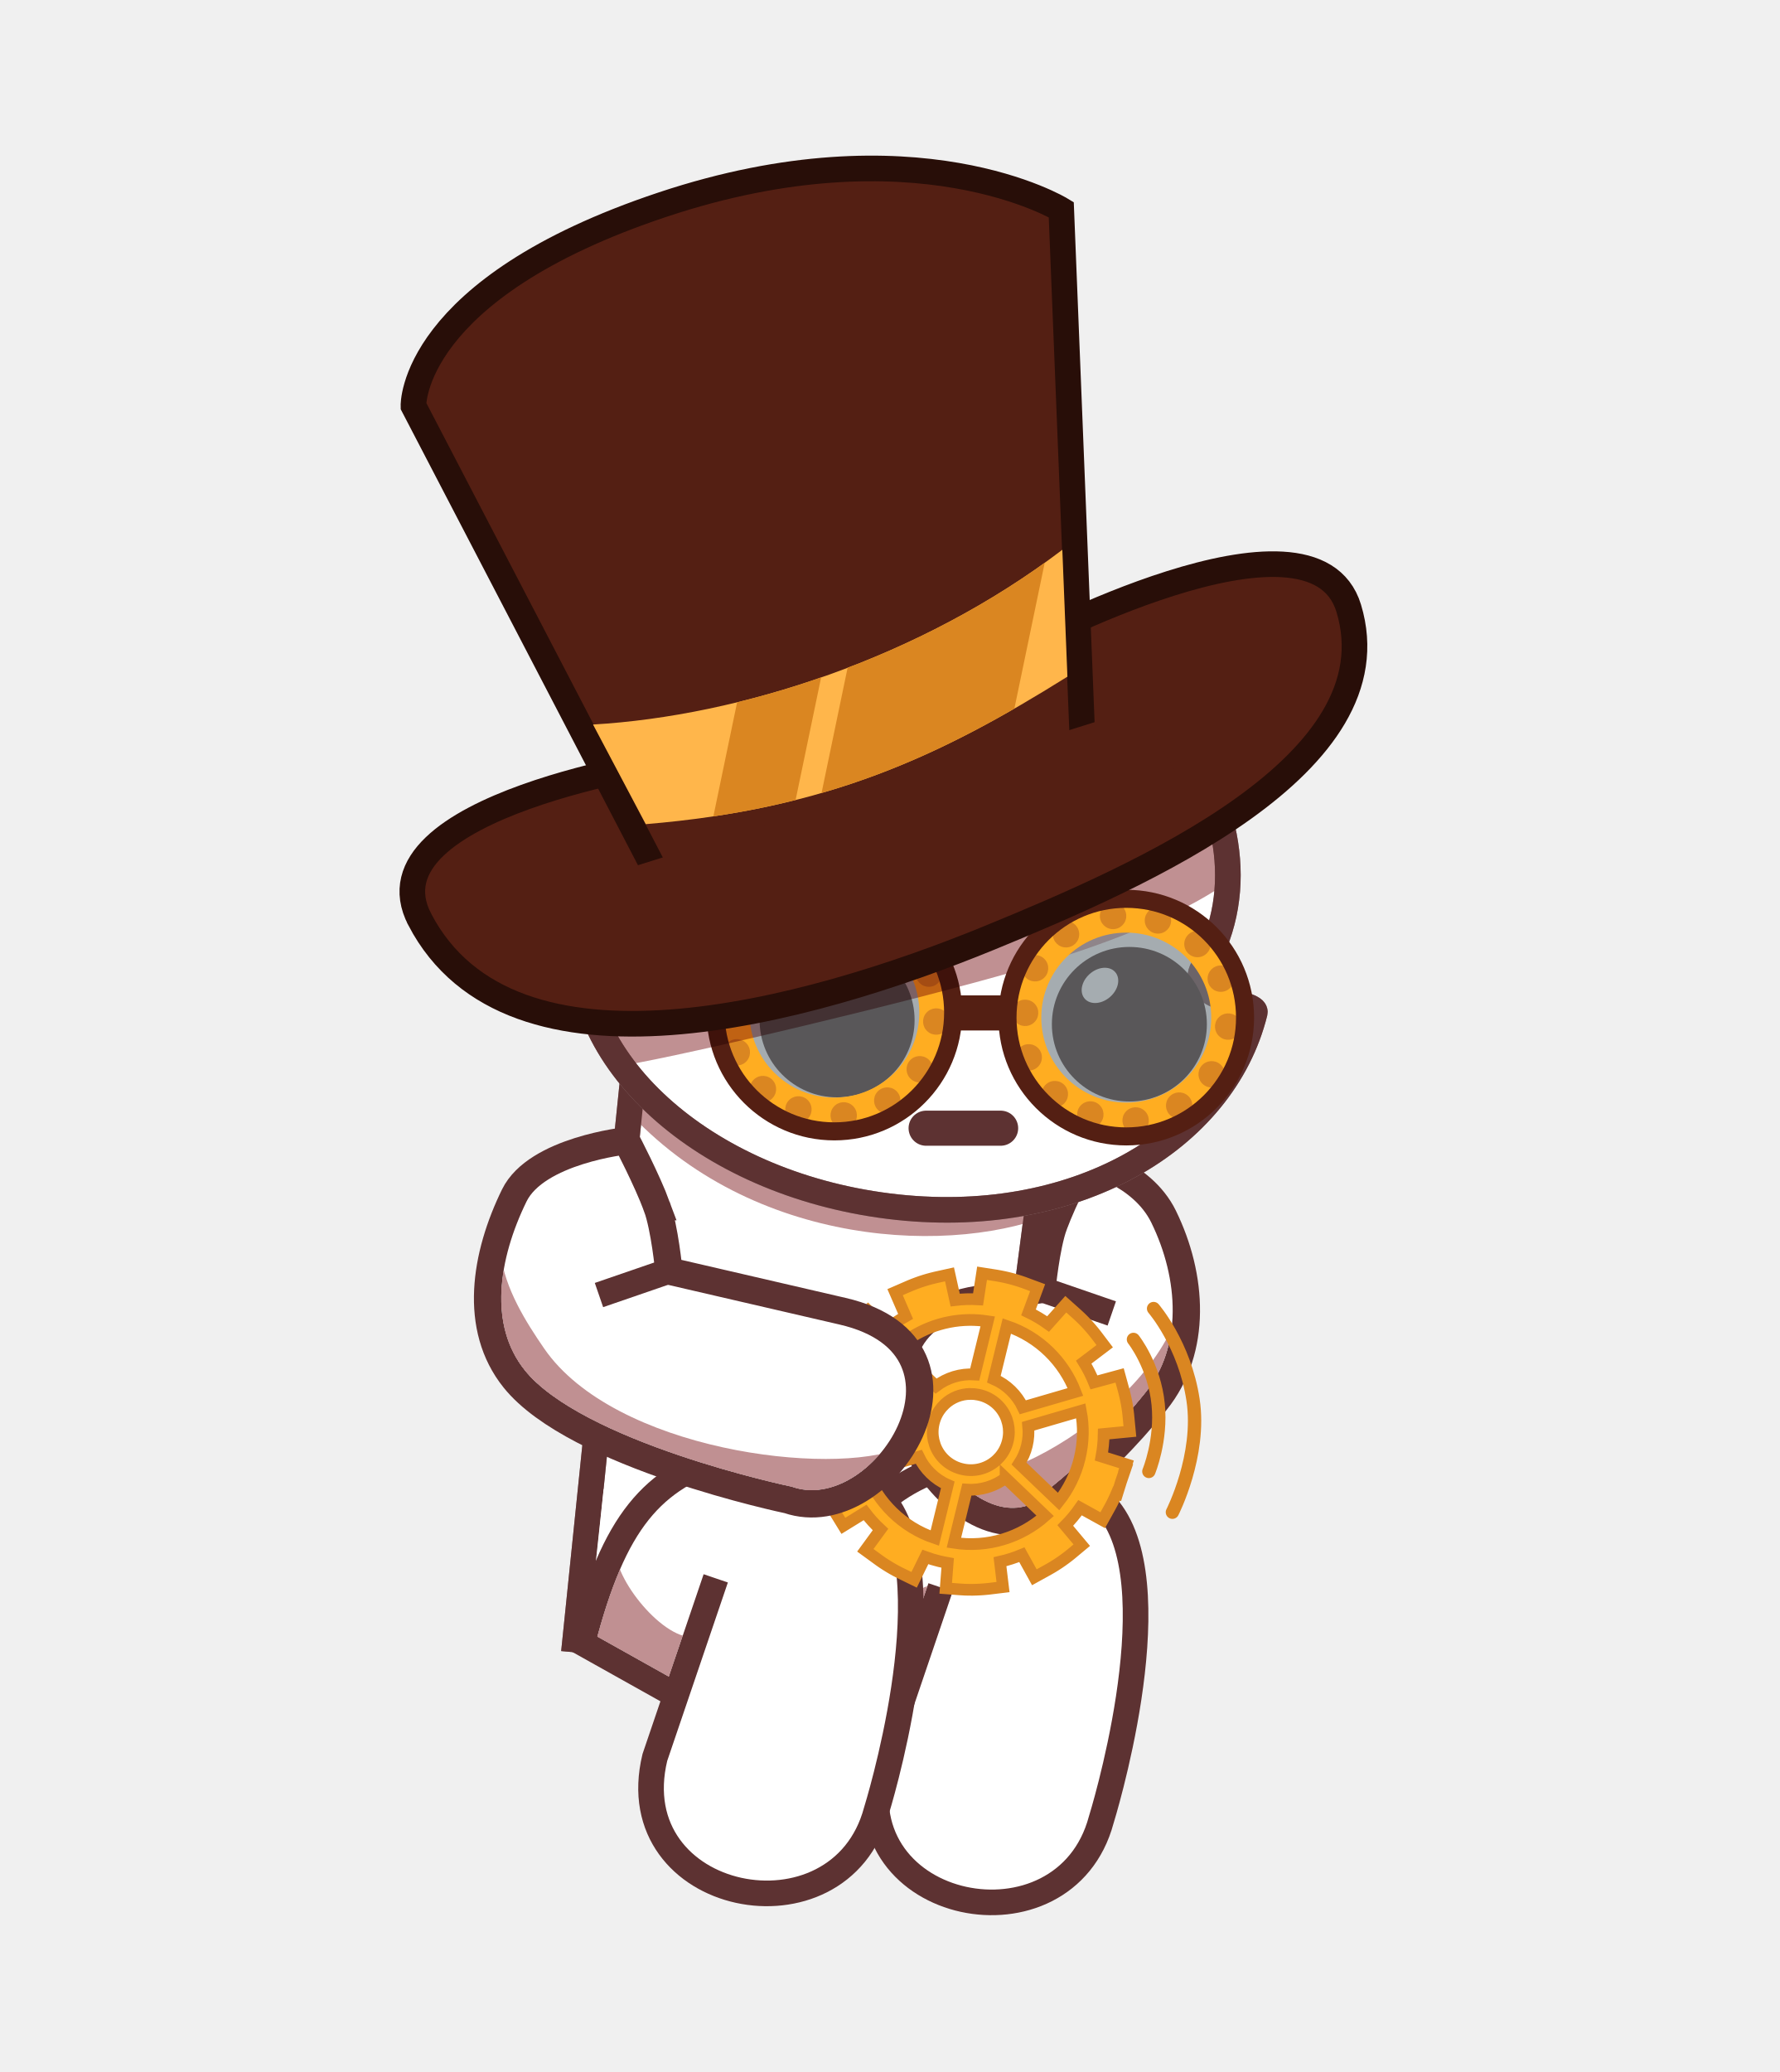
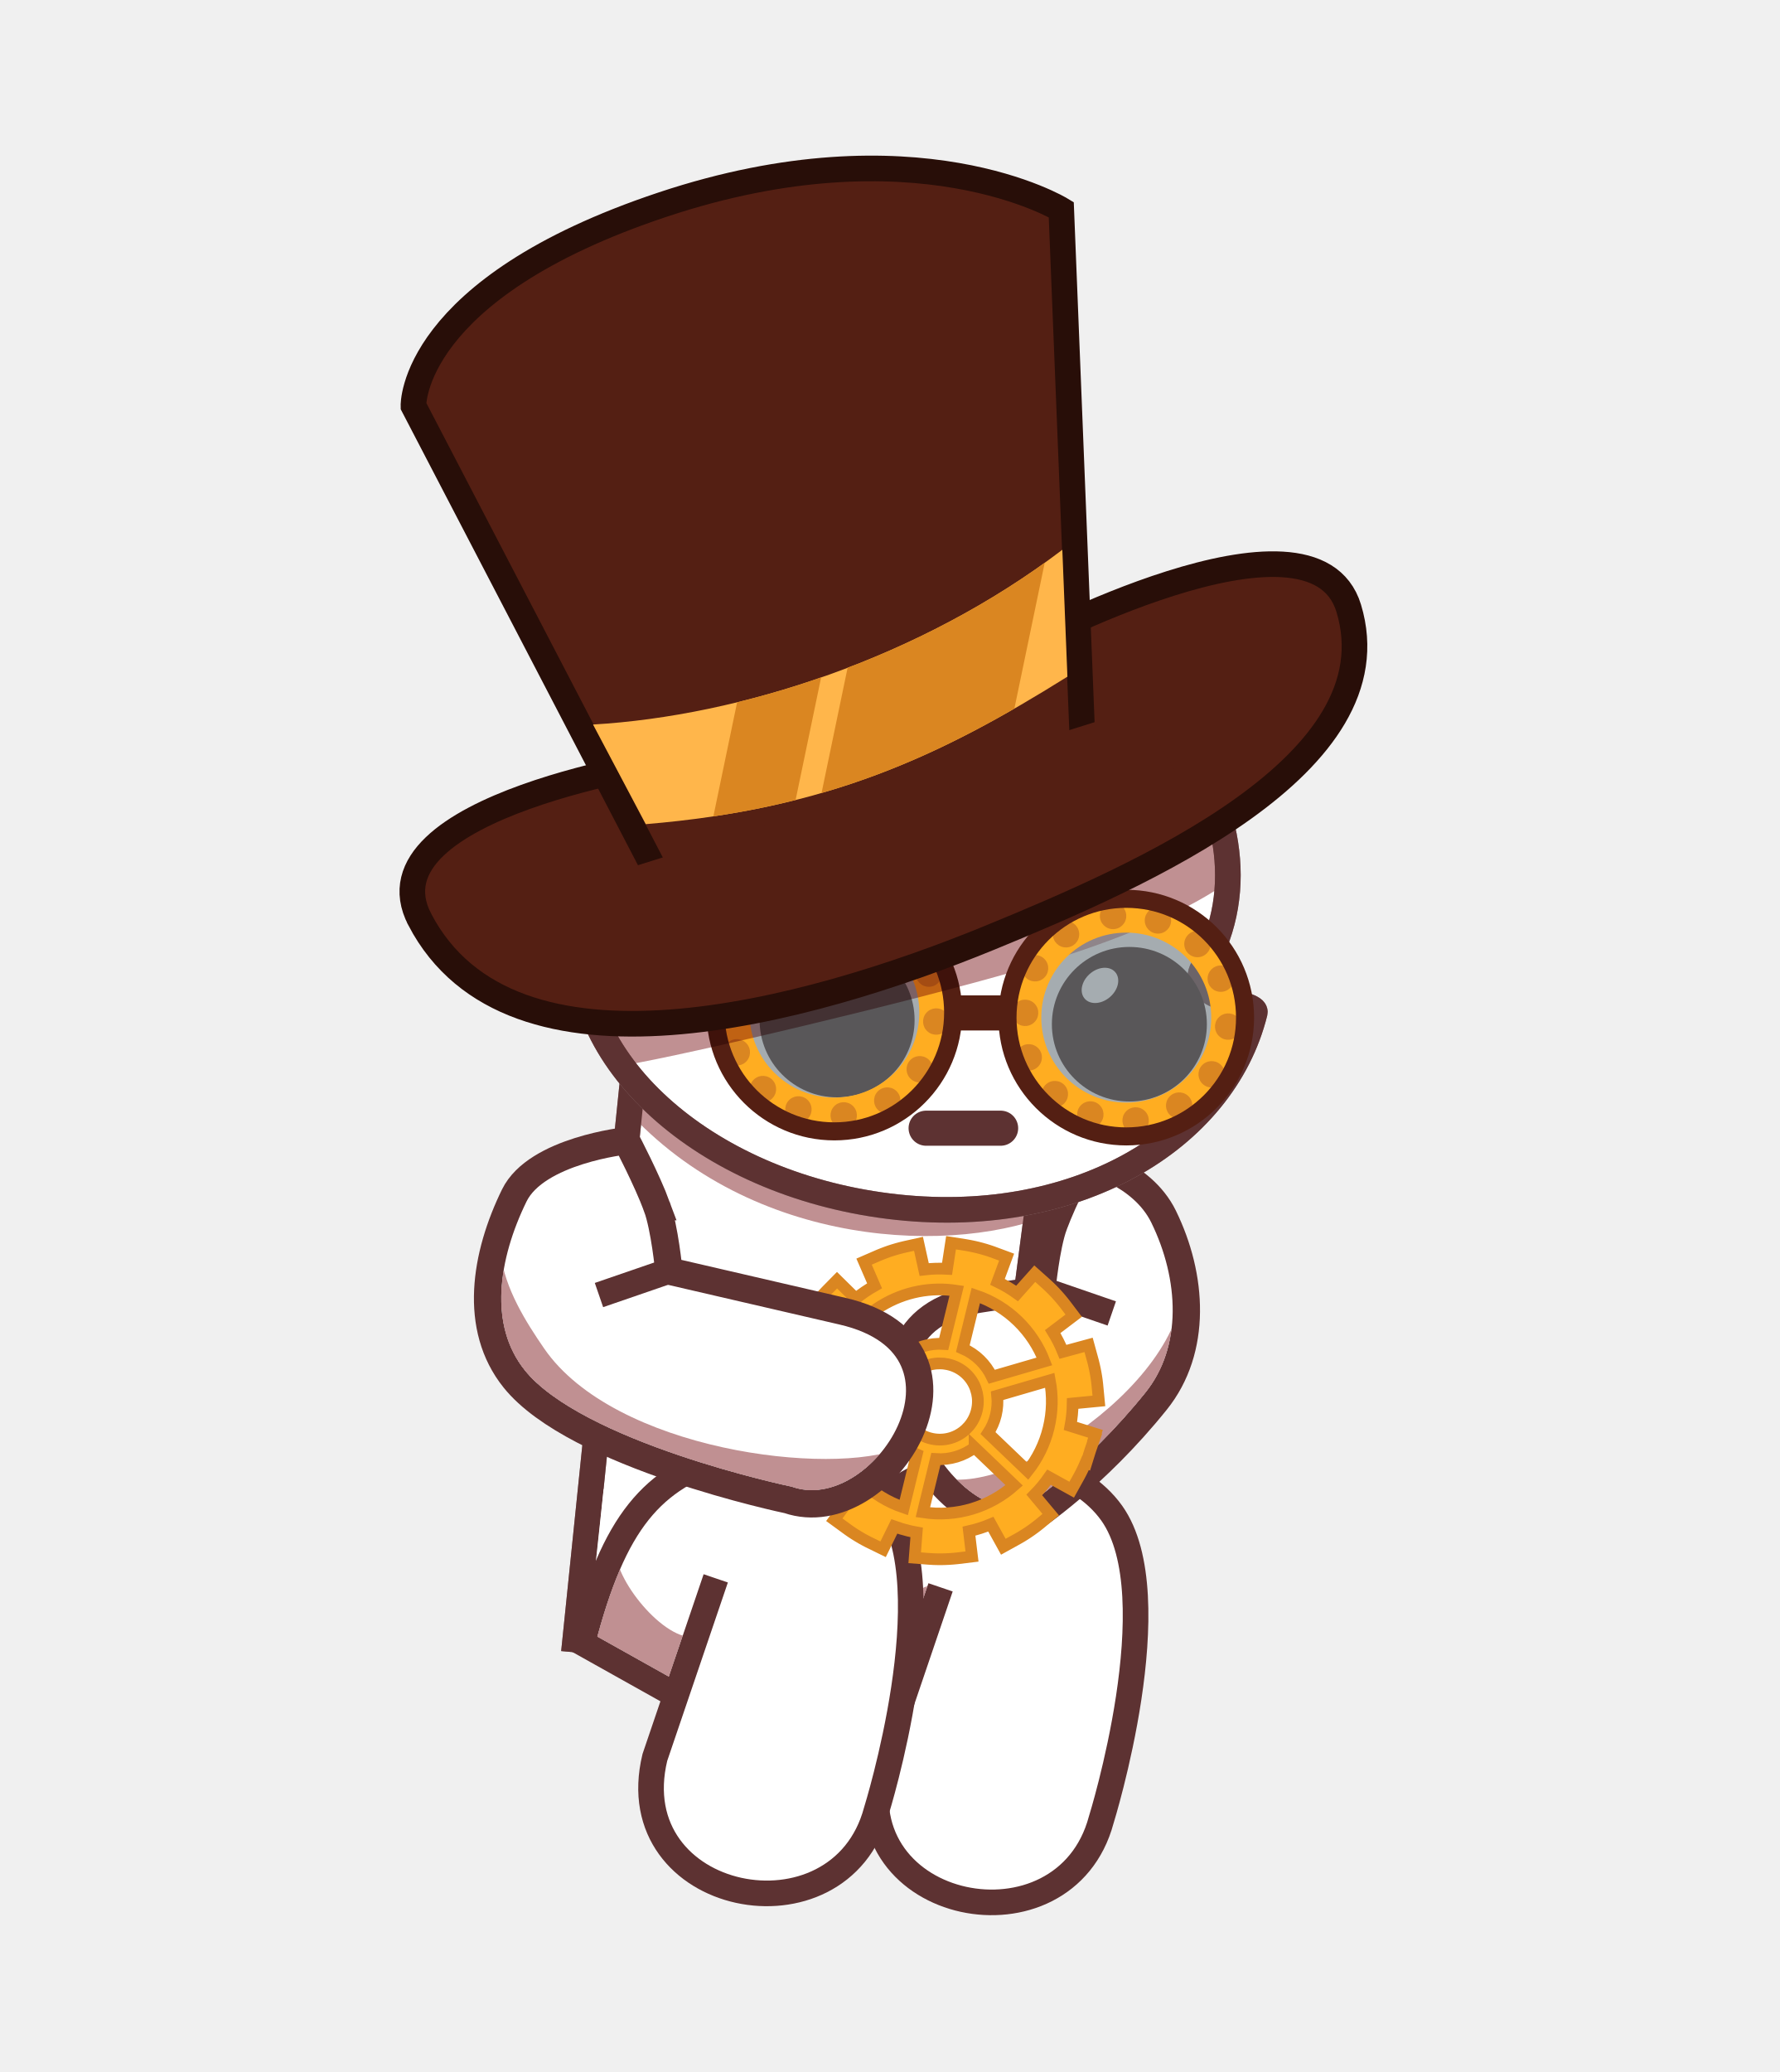
<svg xmlns="http://www.w3.org/2000/svg" width="168.234mm" height="195.837mm" viewBox="0 0 168.234 195.837" version="1.1" id="svg1">
  <defs id="defs1">
    </defs>
  <g id="layer1" transform="translate(-37.02184,-58.68518)">
    <ellipse style="font-variation-settings:'wght' 700;fill:#94797a;fill-opacity:1;stroke:none;stroke-width:1.346;stroke-linecap:round;stroke-linejoin:round;stroke-dasharray:none;stroke-dashoffset:0;stroke-opacity:1;paint-order:fill markers stroke" id="path58" cx="305.292" cy="211.141" rx="33.865" ry="11.294" />
    <path id="rect4-5" style="font-variation-settings:'wght' 700;fill:#ffffff;stroke:#9c8080;stroke-width:2.421;stroke-linecap:square;stroke-dasharray:none;paint-order:fill markers stroke" d="m 98.176,147.743 39.04,9.038 -7.908,60.38 -37.91,-3.515 z" />
    <path id="rect56" style="font-variation-settings:'wght' 700;fill:#c09092;stroke-width:1.706;stroke-linecap:round;stroke-linejoin:round;paint-order:fill markers stroke" d="m 97.24,150.437 h 44.262 l -4.338,22.728 c -9.808,4.343 -29.126,3.475 -40.949,-9.621 z" />
    <path id="rect4" style="font-variation-settings:'wght' 700;fill:none;stroke:#5d3232;stroke-width:2.421;stroke-linecap:square;stroke-dasharray:none;stroke-opacity:1;paint-order:fill markers stroke" d="m 98.176,147.743 39.04,9.038 -7.908,60.38 -37.91,-3.515 z" />
    <path id="rect5-7" style="font-variation-settings:'wght' 700;fill:#ffffff;stroke:#5d3232;stroke-width:2.421;stroke-linecap:square;stroke-dasharray:none;stroke-opacity:1;paint-order:fill markers stroke" d="m 127.081,197.032 c 5.004,-1.579 11.995,0.394 15.034,4.672 5.599,7.883 -0.996,28.991 -0.996,28.991 -3.457,12.902 -24.284,8.801 -20.941,-5.053 l 5.755,-16.928 -3.759,11.057 -8.846,-4.951 c 3.002,-11.594 6.606,-15.532 13.753,-17.788 z" />
    <path id="rect7" style="font-variation-settings:'wght' 700;fill:#ffffff;stroke:#5d3232;stroke-width:2.19;stroke-linecap:square;stroke-opacity:1;paint-order:fill markers stroke" d="m 260.513,283.081 1.044,-9.443 10.403,-3.011 4.853,3.923 c 8.767,7.926 16.348,19.398 20.652,30.472 7.364,18.948 -6.941,21.713 -16.086,6.763 -5.38,-8.794 -12.781,-21.002 -20.866,-28.704 z" />
    <path id="rect8" style="font-variation-settings:'wght' 700;fill:#ffffff;stroke-width:2.421;stroke-linecap:square;paint-order:fill markers stroke" d="m 94.086,199.435 15.299,-6.653 0.944,8.919 -7.161,6.438 -10.174,1.403 z" />
    <path id="rect6-4" style="font-variation-settings:'wght' 700;fill:#ffffff;stroke:#5d3232;stroke-width:2.583;stroke-linecap:square;stroke-opacity:1;paint-order:fill markers stroke" d="m 136.64,174.473 c -0.734,1.99 -1.129,6.079 -1.129,6.079 l -6.033,0.94 c -14.989,2.336 -4.002,23.826 5.14,20.695 0,0 5.861,-3.823 11.686,-11.064 3.929,-4.883 3.468,-11.823 0.71,-17.451 -2.091,-4.267 -7.5,-5.429 -7.5,-5.429 0,0 -1.945,3.712 -2.874,6.229 z" />
    <path id="rect56-1" style="font-variation-settings:'wght' 700;mix-blend-mode:darken;fill:#c09092;stroke-width:1.706;stroke-linecap:round;stroke-linejoin:round;paint-order:fill markers stroke" d="m 146.447,190.943 -13.791,11.922 -7.774,-5.035 c 5.422,3.708 24.211,-7.865 24.018,-18.388 z" />
    <path style="font-variation-settings:'wght' 700;fill:#ffffff;fill-opacity:1;stroke:#5d3232;stroke-width:2.421;stroke-linecap:square;stroke-dasharray:none;stroke-opacity:1;paint-order:fill markers stroke" d="m 135.511,180.552 5.462,1.881" id="path6-2" />
    <path id="path1" style="font-variation-settings:'wght' 700;fill:#ffffff;fill-opacity:1;stroke:#9c8080;stroke-width:2.421;stroke-linecap:square;stroke-dasharray:none;stroke-opacity:1;paint-order:fill markers stroke" d="m 155.638,154.381 c -2.977,12.042 -17.035,20.505 -34.609,18.306 -17.574,-2.199 -30.46,-13.947 -29.032,-26.269 2.657,-22.922 18.175,-32.897 35.838,-31.6 14.597,1.072 31.512,20.368 22.943,35.278 -1.768,3.077 5.115,3.254 4.86,4.285 z" />
    <path id="rect57" style="font-variation-settings:'wght' 700;mix-blend-mode:darken;fill:#c09092;stroke-width:1.706;stroke-linecap:round;stroke-linejoin:round;paint-order:fill markers stroke" d="m 124.955,208.655 c 2.115,0.698 -0.798,8.031 -2.781,11.115 l -2.036,-2.688 c 0,-0.104 2.86,-9.074 4.817,-8.427 z" />
    <path id="rect5-7-9" style="font-variation-settings:'wght' 700;fill:#ffffff;stroke:#5d3232;stroke-width:2.421;stroke-linecap:square;stroke-dasharray:none;stroke-opacity:1;paint-order:fill markers stroke" d="m 105.829,196.182 c 5.004,-1.579 11.995,0.394 15.034,4.672 5.599,7.883 -0.996,28.991 -0.996,28.991 -3.457,12.902 -24.284,8.801 -20.941,-5.053 l 5.755,-16.928 -3.759,11.057 -8.846,-4.951 c 3.002,-11.594 6.606,-15.532 13.753,-17.788 z" />
    <path id="rect57-7" style="font-variation-settings:'wght' 700;mix-blend-mode:darken;fill:#c09092;stroke-width:1.706;stroke-linecap:round;stroke-linejoin:round;paint-order:fill markers stroke" d="m 102.801,213.392 c 2.193,-0.389 0.104,2.444 -1.88,5.529 l -8.085,-4.525 2.399,-9.393 c -0.319,2.798 4.614,8.913 7.565,8.39 z" />
-     <path id="path42" style="color:#000000;fill:#ffad21;stroke:#da8621;stroke-width:1.106;stroke-linecap:square;stroke-opacity:1;-inkscape-stroke:none;paint-order:fill markers stroke" d="m 129.856,179.028 -0.378,2.465 c -0.729,-0.04 -1.452,-0.017 -2.162,0.068 l -0.537,-2.428 -1.266,0.279 -0.093,0.022 -0.349,0.086 -0.349,0.095 -0.342,0.102 -0.343,0.11 -0.339,0.121 -0.335,0.127 -0.333,0.134 -0.209,0.091 -1.187,0.516 0.992,2.285 c -0.625,0.353 -1.221,0.757 -1.779,1.211 l -1.768,-1.742 -0.909,0.923 -0.146,0.15 -0.249,0.266 -0.241,0.271 -0.236,0.277 -0.23,0.286 -0.224,0.29 -0.215,0.295 -0.211,0.304 -0.042,0.064 -0.711,1.083 2.043,1.339 c -0.337,0.631 -0.62,1.299 -0.849,1.998 l -2.408,-0.494 -0.261,1.269 -0.062,0.298 -0.067,0.371 -0.057,0.37 -0.046,0.369 -0.038,0.372 -0.03,0.37 -0.018,0.369 -0.008,0.275 -0.035,1.295 2.442,0.066 c 0.059,0.726 0.178,1.441 0.359,2.137 l -2.267,0.858 0.458,1.211 0.071,0.191 0.135,0.333 0.142,0.329 0.153,0.325 0.158,0.322 0.165,0.317 0.174,0.314 0.181,0.309 0.066,0.106 0.679,1.104 2.05,-1.265 c 0.437,0.577 0.925,1.116 1.459,1.612 l -1.432,1.962 1.047,0.763 0.281,0.205 0.302,0.21 0.309,0.201 0.315,0.196 0.32,0.189 0.327,0.18 0.331,0.174 0.218,0.105 1.162,0.569 1.059,-2.16 c 0.427,0.155 0.865,0.29 1.316,0.4 0.266,0.065 0.531,0.117 0.796,0.165 l -0.185,2.396 1.292,0.1 0.147,0.01 0.368,0.021 0.368,0.009 0.367,0.002 0.366,-0.01 0.365,-0.017 0.366,-0.026 0.361,-0.034 0.133,-0.015 1.285,-0.157 -0.289,-2.394 c 0.711,-0.161 1.404,-0.383 2.071,-0.662 l 1.179,2.132 1.134,-0.627 0.267,-0.149 0.311,-0.18 0.305,-0.189 0.3,-0.195 0.296,-0.203 0.292,-0.211 0.287,-0.217 0.282,-0.224 0.013,-0.011 0.994,-0.829 -1.556,-1.86 c 0.51,-0.515 0.977,-1.077 1.395,-1.68 l 2.141,1.183 0.628,-1.132 0.084,-0.154 0.175,-0.331 0.165,-0.339 0.158,-0.343 0.098,-0.229 0.068,0.022 0.376,-1.204 0.006,-0.017 0.006,-0.014 0.409,-1.195 -0.031,-0.01 0.106,-0.336 -2.365,-0.742 c 0.133,-0.712 0.2,-1.423 0.21,-2.126 l 2.478,-0.239 -0.124,-1.288 -0.029,-0.305 -0.043,-0.362 -0.053,-0.358 -0.061,-0.356 -0.07,-0.355 -0.078,-0.353 -0.085,-0.351 -0.088,-0.322 -0.342,-1.248 -2.421,0.658 c -0.269,-0.665 -0.594,-1.306 -0.971,-1.915 l 1.984,-1.503 -0.782,-1.033 -0.056,-0.072 -0.225,-0.283 -0.23,-0.275 -0.239,-0.271 -0.245,-0.267 -0.251,-0.259 -0.259,-0.255 -0.265,-0.247 -0.161,-0.146 -0.967,-0.862 -1.67,1.872 c -0.58,-0.416 -1.198,-0.786 -1.853,-1.102 l 0.861,-2.333 -1.214,-0.449 -0.066,-0.026 -0.366,-0.125 -0.367,-0.115 -0.368,-0.105 -0.369,-0.096 -0.37,-0.085 -0.371,-0.076 -0.371,-0.067 -0.11,-0.018 z m -1.204,4.414 c 0.574,-0.007 1.156,0.037 1.739,0.127 l -1.228,5.024 c -1.337,-0.091 -2.632,0.32 -3.661,1.098 l -3.552,-3.399 -0.19,-0.182 c 1.874,-1.662 4.313,-2.638 6.891,-2.668 z m 3.547,0.569 c 3.071,1.038 5.389,3.376 6.485,6.235 l -0.25,0.073 -4.72,1.376 c -0.555,-1.164 -1.515,-2.125 -2.743,-2.661 z m -11.716,3.452 0.18,0.172 3.568,3.412 c -0.332,0.505 -0.586,1.073 -0.738,1.692 -0.151,0.62 -0.188,1.241 -0.126,1.843 l -4.738,1.382 -0.24,0.07 c -0.278,-1.45 -0.258,-2.983 0.116,-4.514 0.374,-1.531 1.063,-2.899 1.978,-4.057 z m 8.259,2.969 c 0.264,-0.002 0.532,0.025 0.8,0.083 l 0.211,0.051 0.009,0.002 c 1.162,0.324 2.033,1.175 2.416,2.23 l 0.13,0.446 c 0.117,0.524 0.118,1.084 -0.019,1.645 -0.139,0.57 -0.405,1.074 -0.759,1.49 l -0.265,0.277 c -0.825,0.781 -2.002,1.153 -3.196,0.907 l -0.255,-0.062 c -1.154,-0.324 -2.021,-1.171 -2.406,-2.219 l -0.134,-0.459 c -0.116,-0.524 -0.117,-1.083 0.019,-1.643 0.137,-0.562 0.398,-1.059 0.744,-1.471 l 0.31,-0.324 c 0.643,-0.594 1.492,-0.943 2.394,-0.952 z m 10.452,1.603 c 0.278,1.45 0.258,2.981 -0.116,4.512 -0.374,1.532 -1.064,2.901 -1.98,4.06 l -0.18,-0.173 -3.565,-3.411 c 0.333,-0.506 0.587,-1.074 0.738,-1.694 0.151,-0.619 0.188,-1.241 0.126,-1.843 l 4.737,-1.381 z m -15.322,4.338 c 0.555,1.163 1.514,2.124 2.741,2.66 l -1.228,5.026 c -3.07,-1.038 -5.389,-3.376 -6.485,-6.236 l 0.25,-0.073 z m 8.209,2.006 3.553,3.399 0.189,0.181 c -2.291,2.033 -5.427,3.038 -8.63,2.543 l 1.227,-5.026 c 1.337,0.091 2.632,-0.319 3.661,-1.095 z" />
+     <path id="path42" style="color:#000000;fill:#ffad21;stroke:#da8621;stroke-width:1.106;stroke-linecap:square;stroke-opacity:1;-inkscape-stroke:none;paint-order:fill markers stroke" d="m 126.924,176.142 -0.378,2.465 c -0.729,-0.04 -1.452,-0.017 -2.162,0.068 l -0.537,-2.428 -1.266,0.279 -0.093,0.022 -0.349,0.086 -0.349,0.095 -0.342,0.102 -0.343,0.11 -0.339,0.121 -0.335,0.127 -0.333,0.134 -0.209,0.091 -1.187,0.516 0.992,2.285 c -0.625,0.353 -1.221,0.757 -1.779,1.211 l -1.768,-1.742 -0.909,0.923 -0.146,0.15 -0.249,0.266 -0.241,0.271 -0.236,0.277 -0.23,0.286 -0.224,0.29 -0.215,0.295 -0.211,0.304 -0.042,0.064 -0.711,1.083 2.043,1.339 c -0.337,0.631 -0.62,1.299 -0.849,1.998 l -2.408,-0.494 -0.261,1.269 -0.062,0.298 -0.067,0.371 -0.057,0.37 -0.046,0.369 -0.038,0.372 -0.03,0.37 -0.018,0.369 -0.008,0.275 -0.035,1.295 2.442,0.066 c 0.059,0.726 0.178,1.441 0.359,2.137 l -2.267,0.858 0.458,1.211 0.071,0.191 0.135,0.333 0.142,0.329 0.153,0.325 0.158,0.322 0.165,0.317 0.174,0.314 0.181,0.309 0.066,0.106 0.679,1.104 2.05,-1.265 c 0.437,0.577 0.925,1.116 1.459,1.612 l -1.432,1.962 1.047,0.763 0.281,0.205 0.302,0.21 0.309,0.201 0.315,0.196 0.32,0.189 0.327,0.18 0.331,0.174 0.218,0.105 1.162,0.569 1.059,-2.16 c 0.427,0.155 0.865,0.29 1.316,0.4 0.266,0.065 0.531,0.117 0.796,0.165 l -0.185,2.396 1.292,0.1 0.147,0.01 0.368,0.021 0.368,0.009 0.367,0.002 0.366,-0.01 0.365,-0.017 0.366,-0.026 0.361,-0.034 0.133,-0.015 1.285,-0.157 -0.289,-2.394 c 0.711,-0.161 1.404,-0.383 2.071,-0.662 l 1.179,2.132 1.134,-0.627 0.267,-0.149 0.311,-0.18 0.305,-0.189 0.3,-0.195 0.296,-0.203 0.292,-0.211 0.287,-0.217 0.282,-0.224 0.013,-0.011 0.994,-0.829 -1.556,-1.86 c 0.51,-0.515 0.977,-1.077 1.395,-1.68 l 2.141,1.183 0.628,-1.132 0.084,-0.154 0.175,-0.331 0.165,-0.339 0.158,-0.343 0.098,-0.229 0.068,0.022 0.376,-1.204 0.006,-0.017 0.006,-0.014 0.409,-1.195 -0.031,-0.01 0.106,-0.336 -2.365,-0.742 c 0.133,-0.712 0.2,-1.423 0.21,-2.126 l 2.478,-0.239 -0.124,-1.288 -0.029,-0.305 -0.043,-0.362 -0.053,-0.358 -0.061,-0.356 -0.07,-0.355 -0.078,-0.353 -0.085,-0.351 -0.088,-0.322 -0.342,-1.248 -2.421,0.658 c -0.269,-0.665 -0.594,-1.306 -0.971,-1.915 l 1.984,-1.503 -0.782,-1.033 -0.056,-0.072 -0.225,-0.283 -0.23,-0.275 -0.239,-0.271 -0.245,-0.267 -0.251,-0.259 -0.259,-0.255 -0.265,-0.247 -0.161,-0.146 -0.967,-0.862 -1.67,1.872 c -0.58,-0.416 -1.198,-0.786 -1.853,-1.102 l 0.861,-2.333 -1.214,-0.449 -0.066,-0.026 -0.366,-0.125 -0.367,-0.115 -0.368,-0.105 -0.369,-0.096 -0.37,-0.085 -0.371,-0.076 -0.371,-0.067 -0.11,-0.018 z m -1.204,4.414 c 0.574,-0.007 1.156,0.037 1.739,0.127 l -1.228,5.024 c -1.337,-0.091 -2.632,0.32 -3.661,1.098 l -3.552,-3.399 -0.19,-0.182 c 1.874,-1.662 4.313,-2.638 6.891,-2.668 z m 3.547,0.569 c 3.071,1.038 5.389,3.376 6.485,6.235 l -0.25,0.073 -4.72,1.376 c -0.555,-1.164 -1.515,-2.125 -2.743,-2.661 z m -11.716,3.452 0.18,0.172 3.568,3.412 c -0.332,0.505 -0.586,1.073 -0.738,1.692 -0.151,0.62 -0.188,1.241 -0.126,1.843 l -4.738,1.382 -0.24,0.07 c -0.278,-1.45 -0.258,-2.983 0.116,-4.514 0.374,-1.531 1.063,-2.899 1.978,-4.057 z m 8.259,2.969 c 0.264,-0.002 0.532,0.025 0.8,0.083 l 0.211,0.051 0.009,0.002 c 1.162,0.324 2.033,1.175 2.416,2.23 l 0.13,0.446 c 0.117,0.524 0.118,1.084 -0.019,1.645 -0.139,0.57 -0.405,1.074 -0.759,1.49 l -0.265,0.277 c -0.825,0.781 -2.002,1.153 -3.196,0.907 l -0.255,-0.062 c -1.154,-0.324 -2.021,-1.171 -2.406,-2.219 l -0.134,-0.459 c -0.116,-0.524 -0.117,-1.083 0.019,-1.643 0.137,-0.562 0.398,-1.059 0.744,-1.471 l 0.31,-0.324 c 0.643,-0.594 1.492,-0.943 2.394,-0.952 z m 10.452,1.603 c 0.278,1.45 0.258,2.981 -0.116,4.512 -0.374,1.532 -1.064,2.901 -1.98,4.06 l -0.18,-0.173 -3.565,-3.411 c 0.333,-0.506 0.587,-1.074 0.738,-1.694 0.151,-0.619 0.188,-1.241 0.126,-1.843 l 4.737,-1.381 z m -15.322,4.338 c 0.555,1.163 1.514,2.124 2.741,2.66 l -1.228,5.026 c -3.07,-1.038 -5.389,-3.376 -6.485,-6.236 l 0.25,-0.073 z m 8.209,2.006 3.553,3.399 0.189,0.181 c -2.291,2.033 -5.427,3.038 -8.63,2.543 l 1.227,-5.026 c 1.337,0.091 2.632,-0.319 3.661,-1.095 z" />
    <path id="rect6" style="font-variation-settings:'wght' 700;fill:#ffffff;stroke:#5d3232;stroke-width:2.583;stroke-linecap:square;stroke-opacity:1;paint-order:fill markers stroke" d="m 99.12,172.735 c 0.734,1.99 1.129,6.079 1.129,6.079 l 16.419,3.802 c 14.779,3.422 3.987,20.964 -5.154,17.833 0,0 -20.049,-4.178 -25.874,-11.419 -3.929,-4.883 -2.758,-11.734 0,-17.362 2.091,-4.267 10.607,-5.162 10.607,-5.162 0,0 1.945,3.712 2.874,6.229 z" />
    <path style="font-variation-settings:'wght' 700;fill:#ffffff;fill-opacity:1;stroke:#5d3232;stroke-width:2.421;stroke-linecap:square;stroke-dasharray:none;stroke-opacity:1;paint-order:fill markers stroke" d="m 100.249,178.813 -5.462,1.881" id="path6" />
-     <path style="font-variation-settings:'wght' 700;fill:none;fill-opacity:1;stroke:#da8621;stroke-width:1.259;stroke-linecap:round;stroke-linejoin:round;stroke-dasharray:none;stroke-dashoffset:0;stroke-opacity:1;paint-order:fill markers stroke" d="m 144.166,185.281 c 0,0 1.974,2.479 2.337,6.127 0.341,3.423 -0.88,6.351 -0.88,6.351" id="path11" />
-     <path style="font-variation-settings:'wght' 700;fill:none;fill-opacity:1;stroke:#da8621;stroke-width:1.259;stroke-linecap:round;stroke-linejoin:round;stroke-dasharray:none;stroke-dashoffset:0;stroke-opacity:1;paint-order:fill markers stroke" d="m 146.069,182.364 c 0,0 2.942,3.394 3.732,8.641 0.791,5.246 -1.953,10.609 -1.953,10.609" id="path11-0" />
    <path style="font-variation-settings:'wght' 700;fill:#5d3232;fill-opacity:1;stroke:#5d3232;stroke-width:3.317;stroke-linecap:round;stroke-linejoin:round;stroke-dasharray:none;stroke-dashoffset:0;stroke-opacity:1;paint-order:fill markers stroke" d="m 124.567,165.318 h 7.044" id="path14" />
    <path style="font-variation-settings:'wght' 700;fill:#5cced1;fill-opacity:0.63;stroke:#541f13;stroke-width:3.317;stroke-linecap:round;stroke-linejoin:round;stroke-dasharray:none;stroke-dashoffset:0;stroke-opacity:1;paint-order:fill markers stroke" d="m 127.007,154.424 h 5.919" id="path16" />
    <path style="font-variation-settings:'wght' 700;fill:none;fill-opacity:0.63;stroke:#541f13;stroke-width:3.317;stroke-linecap:round;stroke-linejoin:round;stroke-dasharray:none;stroke-dashoffset:0;stroke-opacity:1;paint-order:fill markers stroke" d="m 92.719,142.582 c 0.192,6.364 2.029,11.793 13.331,11.842" id="path16-2" />
    <ellipse style="font-variation-settings:'wght' 700;fill:#541f13;fill-opacity:1;stroke:#541f13;stroke-width:16.188;stroke-linecap:round;stroke-linejoin:round;stroke-dasharray:none;stroke-dashoffset:0;stroke-opacity:1;paint-order:fill markers stroke" id="path17" cx="227.546" cy="100.161" rx="0.718" ry="1.814" />
    <ellipse style="font-variation-settings:'wght' 700;fill:#541f13;fill-opacity:1;stroke:#541f13;stroke-width:16.188;stroke-linecap:round;stroke-linejoin:round;stroke-dasharray:none;stroke-dashoffset:0;stroke-opacity:1;paint-order:fill markers stroke" id="path17-8" cx="266.129" cy="102.772" rx="0.718" ry="1.814" />
    <g id="g19" transform="matrix(1.094644,0,0,1.094644,26.04833,9.820616)">
      <ellipse style="font-variation-settings:'wght' 700;fill:#280e08;fill-opacity:1;stroke:#280e08;stroke-width:2.359;stroke-linecap:round;stroke-linejoin:round;stroke-dasharray:none;stroke-dashoffset:0;stroke-opacity:1;paint-order:fill markers stroke" id="path12" cx="82.313" cy="132.716" rx="5.513" ry="5.492" />
      <ellipse style="font-variation-settings:'wght' 700;fill:#ffffff;fill-opacity:1;stroke:none;stroke-width:4.214;stroke-linecap:round;stroke-linejoin:round;stroke-dasharray:none;stroke-dashoffset:0;stroke-opacity:1;paint-order:fill markers stroke" id="path13" cx="115.595" cy="134.232" rx="1.522" ry="1.579" transform="matrix(1,0,-0.2668685,0.963733,0,0)" />
    </g>
    <g id="g18" transform="matrix(1.105672,0,0,1.105672,24.13283,11.81721)">
      <circle style="font-variation-settings:'wght' 700;fill:#747f85;fill-opacity:0.647;stroke:#ffad21;stroke-width:3.07;stroke-linecap:round;stroke-linejoin:round;stroke-dasharray:none;stroke-dashoffset:0;stroke-opacity:1;paint-order:fill markers stroke" id="path15" cx="82.99" cy="128.946" r="8.8" />
      <circle style="font-variation-settings:'wght' 700;fill:#da8621;fill-opacity:1;stroke:none;stroke-width:10.878;stroke-linecap:round;stroke-linejoin:round;stroke-dasharray:none;stroke-dashoffset:0;stroke-opacity:1;paint-order:fill markers stroke" id="path18" cx="77.839" cy="121.82" r="1.128" />
      <circle style="font-variation-settings:'wght' 700;fill:#da8621;fill-opacity:1;stroke:none;stroke-width:10.878;stroke-linecap:round;stroke-linejoin:round;stroke-dasharray:none;stroke-dashoffset:0;stroke-opacity:1;paint-order:fill markers stroke" id="path18-1" cx="81.862" cy="120.255" r="1.128" />
      <circle style="font-variation-settings:'wght' 700;fill:#da8621;fill-opacity:1;stroke:none;stroke-width:10.878;stroke-linecap:round;stroke-linejoin:round;stroke-dasharray:none;stroke-dashoffset:0;stroke-opacity:1;paint-order:fill markers stroke" id="path18-8" cx="85.698" cy="120.639" r="1.128" />
      <circle style="font-variation-settings:'wght' 700;fill:#da8621;fill-opacity:1;stroke:none;stroke-width:10.878;stroke-linecap:round;stroke-linejoin:round;stroke-dasharray:none;stroke-dashoffset:0;stroke-opacity:1;paint-order:fill markers stroke" id="path18-18" cx="89.076" cy="122.656" r="1.128" />
      <circle style="font-variation-settings:'wght' 700;fill:#da8621;fill-opacity:1;stroke:none;stroke-width:10.878;stroke-linecap:round;stroke-linejoin:round;stroke-dasharray:none;stroke-dashoffset:0;stroke-opacity:1;paint-order:fill markers stroke" id="path18-0" cx="91.07" cy="125.615" r="1.128" />
      <circle style="font-variation-settings:'wght' 700;fill:#da8621;fill-opacity:1;stroke:none;stroke-width:10.878;stroke-linecap:round;stroke-linejoin:round;stroke-dasharray:none;stroke-dashoffset:0;stroke-opacity:1;paint-order:fill markers stroke" id="path18-3" cx="39.493" cy="-153.866" r="1.128" transform="rotate(130.3454)" />
      <circle style="font-variation-settings:'wght' 700;fill:#da8621;fill-opacity:1;stroke:none;stroke-width:10.878;stroke-linecap:round;stroke-linejoin:round;stroke-dasharray:none;stroke-dashoffset:0;stroke-opacity:1;paint-order:fill markers stroke" id="path18-1-0" cx="43.517" cy="-155.431" r="1.128" transform="rotate(130.3454)" />
      <circle style="font-variation-settings:'wght' 700;fill:#da8621;fill-opacity:1;stroke:none;stroke-width:10.878;stroke-linecap:round;stroke-linejoin:round;stroke-dasharray:none;stroke-dashoffset:0;stroke-opacity:1;paint-order:fill markers stroke" id="path18-8-9" cx="47.353" cy="-155.046" r="1.128" transform="rotate(130.3454)" />
      <circle style="font-variation-settings:'wght' 700;fill:#da8621;fill-opacity:1;stroke:none;stroke-width:10.878;stroke-linecap:round;stroke-linejoin:round;stroke-dasharray:none;stroke-dashoffset:0;stroke-opacity:1;paint-order:fill markers stroke" id="path18-18-2" cx="50.731" cy="-153.03" r="1.128" transform="rotate(130.3454)" />
      <circle style="font-variation-settings:'wght' 700;fill:#da8621;fill-opacity:1;stroke:none;stroke-width:10.878;stroke-linecap:round;stroke-linejoin:round;stroke-dasharray:none;stroke-dashoffset:0;stroke-opacity:1;paint-order:fill markers stroke" id="path18-0-8" cx="52.849" cy="-149.749" r="1.128" transform="rotate(130.3454)" />
      <circle style="font-variation-settings:'wght' 700;fill:#da8621;fill-opacity:1;stroke:none;stroke-width:10.878;stroke-linecap:round;stroke-linejoin:round;stroke-dasharray:none;stroke-dashoffset:0;stroke-opacity:1;paint-order:fill markers stroke" id="path18-1-0-9" cx="-152.615" cy="-31.246" r="1.128" transform="rotate(-131.1446)" />
      <circle style="font-variation-settings:'wght' 700;fill:#da8621;fill-opacity:1;stroke:none;stroke-width:10.878;stroke-linecap:round;stroke-linejoin:round;stroke-dasharray:none;stroke-dashoffset:0;stroke-opacity:1;paint-order:fill markers stroke" id="path18-8-9-8" cx="-148.779" cy="-30.861" r="1.128" transform="rotate(-131.1446)" />
      <circle style="font-variation-settings:'wght' 700;fill:#da8621;fill-opacity:1;stroke:none;stroke-width:10.878;stroke-linecap:round;stroke-linejoin:round;stroke-dasharray:none;stroke-dashoffset:0;stroke-opacity:1;paint-order:fill markers stroke" id="path18-18-2-0" cx="-145.709" cy="-28.59" r="1.128" transform="rotate(-131.1446)" />
      <circle style="font-variation-settings:'wght' 700;fill:#da8621;fill-opacity:1;stroke:none;stroke-width:10.878;stroke-linecap:round;stroke-linejoin:round;stroke-dasharray:none;stroke-dashoffset:0;stroke-opacity:1;paint-order:fill markers stroke" id="path18-0-8-4" cx="-143.397" cy="-25.441" r="1.128" transform="rotate(-131.1446)" />
      <circle style="font-variation-settings:'wght' 700;fill:none;fill-opacity:0.63;stroke:#541f13;stroke-width:1.543;stroke-linecap:round;stroke-linejoin:round;stroke-dasharray:none;stroke-dashoffset:0;stroke-opacity:1;paint-order:fill markers stroke" id="path15-7" cx="82.991" cy="128.946" r="10.155" />
    </g>
    <path d="m 153.904,140.805 c -0.086,-0.394 -0.368,-0.447 -0.238,-0.923 0.133,-0.486 0.187,-1.034 0,-1.507 -0.187,-0.473 -0.389,-0.942 -0.606,-1.407 -0.217,-0.465 -0.448,-0.926 -0.694,-1.382 -0.245,-0.456 -0.505,-0.906 -0.776,-1.352 -0.272,-0.445 -0.557,-0.884 -0.854,-1.317 -0.297,-0.433 -0.606,-0.86 -0.926,-1.28 -0.32,-0.42 -0.651,-0.833 -0.993,-1.238 -0.342,-0.405 -0.694,-0.803 -1.055,-1.192 -0.361,-0.389 -0.732,-0.77 -1.111,-1.142 -0.379,-0.372 -0.767,-0.735 -1.163,-1.088 -0.396,-0.353 -0.799,-0.697 -1.209,-1.03 -0.41,-0.333 -0.827,-0.656 -1.25,-0.968 -0.423,-0.312 -0.852,-0.613 -1.287,-0.902 -0.434,-0.289 -0.873,-0.566 -1.317,-0.831 -0.444,-0.265 -0.892,-0.518 -1.343,-0.758 -0.114,-0.061 -0.23,-0.113 -0.345,-0.172 -0.265,0.115 -0.478,0.203 -0.752,0.321 -0.785,0.34 -1.603,0.693 -2.456,1.054 -0.854,0.36 -1.742,0.728 -2.669,1.099 -0.926,0.37 -1.889,0.743 -2.891,1.112 -1.002,0.369 -2.043,0.735 -3.124,1.093 -1.081,0.358 -2.202,0.707 -3.366,1.043 -1.163,0.336 -2.369,0.657 -3.618,0.96 -1.249,0.303 -2.464,0.625 -3.643,0.964 -1.179,0.339 -2.323,0.696 -3.43,1.07 -1.107,0.373 -2.178,0.762 -3.211,1.166 -1.033,0.404 -2.028,0.822 -2.985,1.254 -0.957,0.431 -1.875,0.876 -2.753,1.331 -0.878,0.456 -1.717,0.922 -2.514,1.399 -0.798,0.477 -1.555,0.963 -2.27,1.458 -0.357,0.247 -0.704,0.497 -1.041,0.748 -0.239,0.179 -0.466,0.359 -0.694,0.539 -0.193,0.465 -0.382,0.933 -0.559,1.415 -0.21,0.571 -0.41,1.154 -0.598,1.749 -0.188,0.595 -0.365,1.202 -0.531,1.822 -0.166,0.62 -0.32,1.251 -0.462,1.895 -0.142,0.644 -0.272,1.3 -0.39,1.969 -0.118,0.669 -0.224,1.35 -0.318,2.043 -0.094,0.693 -0.175,1.398 -0.243,2.116 -0.037,0.386 -0.059,0.771 -0.068,1.155 -0.009,0.384 -0.004,0.767 0.013,1.148 0.018,0.381 0.049,0.761 0.094,1.14 0.044,0.378 0.102,0.755 0.172,1.13 0.07,0.375 0.153,0.748 0.249,1.118 0.095,0.371 0.203,0.739 0.323,1.105 0.081,0.246 0.175,0.49 0.267,0.733 0.24,-0.023 0.479,-0.046 0.75,-0.092 0.781,-0.133 1.79,-0.327 2.975,-0.569 1.185,-0.242 2.548,-0.533 4.039,-0.862 1.491,-0.329 3.111,-0.695 4.811,-1.088 1.699,-0.393 3.478,-0.811 5.287,-1.245 1.809,-0.433 3.649,-0.881 5.47,-1.332 1.821,-0.451 3.624,-0.906 5.359,-1.353 1.735,-0.447 3.403,-0.885 4.955,-1.304 1.551,-0.419 2.986,-0.818 4.256,-1.186 1.158,-0.336 2.266,-0.672 3.329,-1.008 1.062,-0.336 2.078,-0.671 3.048,-1.006 0.971,-0.335 1.897,-0.67 2.779,-1.004 0.882,-0.335 1.721,-0.669 2.519,-1.003 0.798,-0.334 1.554,-0.667 2.271,-0.999 0.717,-0.333 1.393,-0.665 2.032,-0.996 0.639,-0.331 1.24,-0.663 1.805,-0.993 0.565,-0.33 1.093,-0.659 1.588,-0.988 0.494,-0.328 0.955,-0.656 1.382,-0.982 0.213,-0.162 -0.159,-0.224 0.037,-0.386 z" style="font-variation-settings:'wght' 700;mix-blend-mode:hard-light;fill:#604849;stroke-width:1.259;stroke-linecap:round;stroke-linejoin:round;paint-order:fill markers stroke" id="path55" />
    <path id="path1-9" style="font-variation-settings:'wght' 700;fill:none;fill-opacity:1;stroke:#5d3232;stroke-width:2.421;stroke-linecap:square;stroke-dasharray:none;stroke-opacity:1;paint-order:fill markers stroke" d="m 155.638,154.381 c -2.977,12.042 -17.035,20.505 -34.609,18.306 -17.574,-2.199 -30.46,-13.947 -29.032,-26.269 2.657,-22.922 18.175,-32.897 35.838,-31.6 14.597,1.072 31.512,20.368 22.943,35.278 -1.768,3.077 5.115,3.254 4.86,4.285 z" />
    <g id="g19-0" transform="matrix(1.094644,0,0,1.094644,53.67805,10.21273)">
      <ellipse style="font-variation-settings:'wght' 700;fill:#280e08;fill-opacity:1;stroke:#280e08;stroke-width:2.359;stroke-linecap:round;stroke-linejoin:round;stroke-dasharray:none;stroke-dashoffset:0;stroke-opacity:1;paint-order:fill markers stroke" id="path12-5" cx="82.313" cy="132.716" rx="5.513" ry="5.492" />
      <ellipse style="font-variation-settings:'wght' 700;fill:#ffffff;fill-opacity:1;stroke:none;stroke-width:4.214;stroke-linecap:round;stroke-linejoin:round;stroke-dasharray:none;stroke-dashoffset:0;stroke-opacity:1;paint-order:fill markers stroke" id="path13-4" cx="115.595" cy="134.232" rx="1.522" ry="1.579" transform="matrix(1,0,-0.2668685,0.963733,0,0)" />
    </g>
    <g id="g18-6" transform="matrix(1.105672,0,0,1.105672,51.72792,12.29413)">
      <circle style="font-variation-settings:'wght' 700;fill:#747f85;fill-opacity:0.647;stroke:#ffad21;stroke-width:3.07;stroke-linecap:round;stroke-linejoin:round;stroke-dasharray:none;stroke-dashoffset:0;stroke-opacity:1;paint-order:fill markers stroke" id="path15-9" cx="82.99" cy="128.946" r="8.8" />
      <circle style="font-variation-settings:'wght' 700;fill:#da8621;fill-opacity:1;stroke:none;stroke-width:10.878;stroke-linecap:round;stroke-linejoin:round;stroke-dasharray:none;stroke-dashoffset:0;stroke-opacity:1;paint-order:fill markers stroke" id="path18-9" cx="77.839" cy="121.82" r="1.128" />
      <circle style="font-variation-settings:'wght' 700;fill:#da8621;fill-opacity:1;stroke:none;stroke-width:10.878;stroke-linecap:round;stroke-linejoin:round;stroke-dasharray:none;stroke-dashoffset:0;stroke-opacity:1;paint-order:fill markers stroke" id="path18-1-9" cx="81.862" cy="120.255" r="1.128" />
      <circle style="font-variation-settings:'wght' 700;fill:#da8621;fill-opacity:1;stroke:none;stroke-width:10.878;stroke-linecap:round;stroke-linejoin:round;stroke-dasharray:none;stroke-dashoffset:0;stroke-opacity:1;paint-order:fill markers stroke" id="path18-8-1" cx="85.698" cy="120.639" r="1.128" />
      <circle style="font-variation-settings:'wght' 700;fill:#da8621;fill-opacity:1;stroke:none;stroke-width:10.878;stroke-linecap:round;stroke-linejoin:round;stroke-dasharray:none;stroke-dashoffset:0;stroke-opacity:1;paint-order:fill markers stroke" id="path18-18-1" cx="89.076" cy="122.656" r="1.128" />
      <circle style="font-variation-settings:'wght' 700;fill:#da8621;fill-opacity:1;stroke:none;stroke-width:10.878;stroke-linecap:round;stroke-linejoin:round;stroke-dasharray:none;stroke-dashoffset:0;stroke-opacity:1;paint-order:fill markers stroke" id="path18-0-9" cx="91.07" cy="125.615" r="1.128" />
      <circle style="font-variation-settings:'wght' 700;fill:#da8621;fill-opacity:1;stroke:none;stroke-width:10.878;stroke-linecap:round;stroke-linejoin:round;stroke-dasharray:none;stroke-dashoffset:0;stroke-opacity:1;paint-order:fill markers stroke" id="path18-3-9" cx="39.493" cy="-153.866" r="1.128" transform="rotate(130.3454)" />
      <circle style="font-variation-settings:'wght' 700;fill:#da8621;fill-opacity:1;stroke:none;stroke-width:10.878;stroke-linecap:round;stroke-linejoin:round;stroke-dasharray:none;stroke-dashoffset:0;stroke-opacity:1;paint-order:fill markers stroke" id="path18-1-0-2" cx="43.517" cy="-155.431" r="1.128" transform="rotate(130.3454)" />
      <circle style="font-variation-settings:'wght' 700;fill:#da8621;fill-opacity:1;stroke:none;stroke-width:10.878;stroke-linecap:round;stroke-linejoin:round;stroke-dasharray:none;stroke-dashoffset:0;stroke-opacity:1;paint-order:fill markers stroke" id="path18-8-9-6" cx="47.353" cy="-155.046" r="1.128" transform="rotate(130.3454)" />
      <circle style="font-variation-settings:'wght' 700;fill:#da8621;fill-opacity:1;stroke:none;stroke-width:10.878;stroke-linecap:round;stroke-linejoin:round;stroke-dasharray:none;stroke-dashoffset:0;stroke-opacity:1;paint-order:fill markers stroke" id="path18-18-2-5" cx="50.731" cy="-153.03" r="1.128" transform="rotate(130.3454)" />
      <circle style="font-variation-settings:'wght' 700;fill:#da8621;fill-opacity:1;stroke:none;stroke-width:10.878;stroke-linecap:round;stroke-linejoin:round;stroke-dasharray:none;stroke-dashoffset:0;stroke-opacity:1;paint-order:fill markers stroke" id="path18-0-8-3" cx="52.849" cy="-149.749" r="1.128" transform="rotate(130.3454)" />
      <circle style="font-variation-settings:'wght' 700;fill:#da8621;fill-opacity:1;stroke:none;stroke-width:10.878;stroke-linecap:round;stroke-linejoin:round;stroke-dasharray:none;stroke-dashoffset:0;stroke-opacity:1;paint-order:fill markers stroke" id="path18-1-0-9-1" cx="-152.615" cy="-31.246" r="1.128" transform="rotate(-131.1446)" />
      <circle style="font-variation-settings:'wght' 700;fill:#da8621;fill-opacity:1;stroke:none;stroke-width:10.878;stroke-linecap:round;stroke-linejoin:round;stroke-dasharray:none;stroke-dashoffset:0;stroke-opacity:1;paint-order:fill markers stroke" id="path18-8-9-8-4" cx="-148.779" cy="-30.861" r="1.128" transform="rotate(-131.1446)" />
      <circle style="font-variation-settings:'wght' 700;fill:#da8621;fill-opacity:1;stroke:none;stroke-width:10.878;stroke-linecap:round;stroke-linejoin:round;stroke-dasharray:none;stroke-dashoffset:0;stroke-opacity:1;paint-order:fill markers stroke" id="path18-18-2-0-3" cx="-145.709" cy="-28.59" r="1.128" transform="rotate(-131.1446)" />
      <circle style="font-variation-settings:'wght' 700;fill:#da8621;fill-opacity:1;stroke:none;stroke-width:10.878;stroke-linecap:round;stroke-linejoin:round;stroke-dasharray:none;stroke-dashoffset:0;stroke-opacity:1;paint-order:fill markers stroke" id="path18-0-8-4-1" cx="-143.397" cy="-25.441" r="1.128" transform="rotate(-131.1446)" />
      <circle style="font-variation-settings:'wght' 700;fill:none;fill-opacity:0.63;stroke:#541f13;stroke-width:1.543;stroke-linecap:round;stroke-linejoin:round;stroke-dasharray:none;stroke-dashoffset:0;stroke-opacity:1;paint-order:fill markers stroke" id="path15-7-0" cx="82.991" cy="128.946" r="10.155" />
    </g>
    <path id="rect56-1-4" style="font-variation-settings:'wght' 700;mix-blend-mode:darken;fill:#c09092;stroke-width:1.706;stroke-linecap:round;stroke-linejoin:round;paint-order:fill markers stroke" d="m 84.294,189.377 c -2.213,-5.22 -0.815,-10.483 0.47,-15.745 l 5.382,-5.572 c -9.757,5.276 -5.112,13.112 -1.672,18.099 6.631,9.61 27.119,12.131 33.753,9.367 -0.842,2.306 -4.583,3.242 -7.127,4.41 -10.639,-2.036 -21.526,-3.081 -30.807,-10.559 z" />
    <path id="path57" style="font-variation-settings:'wght' 700;mix-blend-mode:darken;fill:#c09092;stroke-width:0.408;stroke-linecap:round;stroke-linejoin:round;paint-order:fill markers stroke" d="m 260.513,283.081 2.944,-17.508 c 0.75,3.04 -0.622,14.78 1.568,17.258 7.992,9.044 13.846,18.745 20.406,28.372 2.201,3.229 6.356,9.852 6.356,9.852 0,0 -6.94,-4.36 -5.914,-3.618 z" />
    <text xml:space="preserve" style="font-style:normal;font-variant:normal;font-weight:normal;font-stretch:normal;font-size:19.872px;line-height:1.25;font-family:'Comic Sans MS';-inkscape-font-specification:'Comic Sans MS, Normal';font-variant-ligatures:normal;font-variant-caps:normal;font-variant-numeric:normal;font-variant-east-asian:normal;text-align:center;letter-spacing:0px;word-spacing:0px;writing-mode:lr-tb;text-anchor:middle;fill:#cdb6b7;fill-opacity:1;stroke-width:1.659" x="320.471" y="91.265" id="text66-3-3" transform="matrix(0.928051,0.1984691,-0.1771668,1.039639,0,0)">
      <tspan id="tspan66-7-9" style="font-style:normal;font-variant:normal;font-weight:normal;font-stretch:normal;font-size:19.872px;font-family:'Comic Sans MS';-inkscape-font-specification:'Comic Sans MS, Normal';font-variant-ligatures:normal;font-variant-caps:normal;font-variant-numeric:normal;font-variant-east-asian:normal;fill:#cdb6b7;fill-opacity:1;stroke-width:1.659" x="320.471" y="91.265">:D</tspan>
    </text>
    <text xml:space="preserve" style="font-style:normal;font-variant:normal;font-weight:normal;font-stretch:normal;font-size:19.872px;line-height:1.25;font-family:'Comic Sans MS';-inkscape-font-specification:'Comic Sans MS, Normal';font-variant-ligatures:normal;font-variant-caps:normal;font-variant-numeric:normal;font-variant-east-asian:normal;text-align:center;letter-spacing:0px;word-spacing:0px;writing-mode:lr-tb;text-anchor:middle;stroke-width:1.659" x="318.534" y="87.218" id="text66-7" transform="matrix(0.928051,0.1984691,-0.1771668,1.039639,0,0)">
      <tspan id="tspan66-3" style="font-style:normal;font-variant:normal;font-weight:normal;font-stretch:normal;font-size:19.872px;font-family:'Comic Sans MS';-inkscape-font-specification:'Comic Sans MS, Normal';font-variant-ligatures:normal;font-variant-caps:normal;font-variant-numeric:normal;font-variant-east-asian:normal;stroke-width:1.659" x="318.534" y="87.218">:D</tspan>
    </text>
    <g id="g53" transform="matrix(1.094152,-0.1591951,0.1591951,1.094152,-3.856531,20.05776)">
      <path id="path3" style="font-variation-settings:'wght' 700;fill:#541f13;stroke:#280e08;stroke-width:2.19;stroke-linecap:square;stroke-dasharray:none;stroke-opacity:1;paint-order:fill markers stroke" d="m 55.754,122.844 c -3.628,-10.375 23.627,-10.353 23.627,-10.353 l 30.5,-5.3 c 0,0 26.716,-9.692 28.297,0.759 2.089,13.806 -20.868,20.064 -34.415,23.449 -16.369,4.09 -42.44,7.372 -48.009,-8.554 z" />
      <path id="path2" style="font-variation-settings:'wght' 700;fill:#541f13;fill-opacity:1;stroke:#280e08;stroke-width:2.19;stroke-linecap:square;stroke-dasharray:none;stroke-opacity:1;paint-order:fill markers stroke" d="M 77.066,123.877 61.539,79.326 c 0,0 1.138,-9.956 23.564,-13.967 22.426,-4.011 33.66,5.336 33.66,5.336 l -4.77,45.499 c -9.948,8.071 -24.08,6.379 -36.928,7.683 z" />
      <path id="rect3" style="font-variation-settings:'wght' 700;fill:#ffb64b;stroke-width:1.359;stroke-linecap:square;paint-order:fill markers stroke" d="m 72.811,108.484 c 12.54,1.082 28.499,-1.599 41.856,-9.005 l -1.132,10.796 c -11.723,5.16 -21.907,8.25 -37.488,7.285 z" />
      <path id="rect16" style="font-variation-settings:'wght' 700;fill:#541f13;stroke-width:3.464;stroke-linecap:round;stroke-linejoin:round;paint-order:fill markers stroke" d="m 73.017,121.236 46.184,-7.406 2.4,6.103 -19.727,7.144 H 75.507 Z" />
      <path d="m 89.022,117.36 3.669,-10.059 c -0.655,0.126 -1.31,0.253 -1.962,0.362 -0.899,0.15 -1.795,0.283 -2.686,0.4 -0.891,0.117 -1.778,0.219 -2.658,0.304 -0.036,0.003 -0.072,0.005 -0.109,0.009 l -3.413,9.357 c 0.821,-0.003 1.631,-0.016 2.424,-0.044 0.863,-0.03 1.709,-0.075 2.541,-0.134 0.743,-0.052 1.472,-0.12 2.193,-0.194 z" style="font-variation-settings:'wght' 700;fill:#da8621;fill-opacity:1;stroke-width:1.359;stroke-linecap:square;paint-order:fill markers stroke" id="path53" />
      <path d="m 113.018,100.359 c -0.294,0.152 -0.588,0.305 -0.884,0.453 -0.427,0.213 -0.856,0.422 -1.287,0.626 -0.431,0.204 -0.864,0.403 -1.299,0.598 -0.435,0.195 -0.871,0.386 -1.309,0.572 -0.438,0.186 -0.878,0.368 -1.319,0.545 -0.441,0.177 -0.884,0.35 -1.328,0.518 -0.444,0.168 -0.89,0.332 -1.336,0.492 -0.893,0.319 -1.79,0.62 -2.689,0.904 -0.9,0.284 -1.802,0.551 -2.706,0.801 -0.904,0.25 -1.809,0.483 -2.714,0.699 -0.365,0.087 -0.73,0.16 -1.095,0.241 l -3.748,10.276 c 0.119,-0.016 0.242,-0.028 0.361,-0.045 0.782,-0.112 1.552,-0.237 2.314,-0.375 0.762,-0.138 1.514,-0.288 2.259,-0.45 0.745,-0.162 1.482,-0.336 2.214,-0.522 0.731,-0.186 1.457,-0.383 2.179,-0.591 0.722,-0.208 1.439,-0.427 2.154,-0.656 0.715,-0.23 1.427,-0.47 2.139,-0.72 0.712,-0.25 1.423,-0.51 2.135,-0.78 0.532,-0.201 1.065,-0.413 1.598,-0.625 z" style="font-variation-settings:'wght' 700;fill:#da8621;fill-opacity:1;stroke-width:1.359;stroke-linecap:square;paint-order:fill markers stroke" id="path52" />
    </g>
    <path style="fill:#cdb6b7;fill-opacity:1;stroke:#541f13;stroke-width:2.1;stroke-linecap:round;stroke-linejoin:round;stroke-dasharray:none;stroke-dashoffset:0;stroke-opacity:1;paint-order:fill markers stroke" d="M 237.567,111.63 256.267,110.722" id="path66" />
  </g>
</svg>
